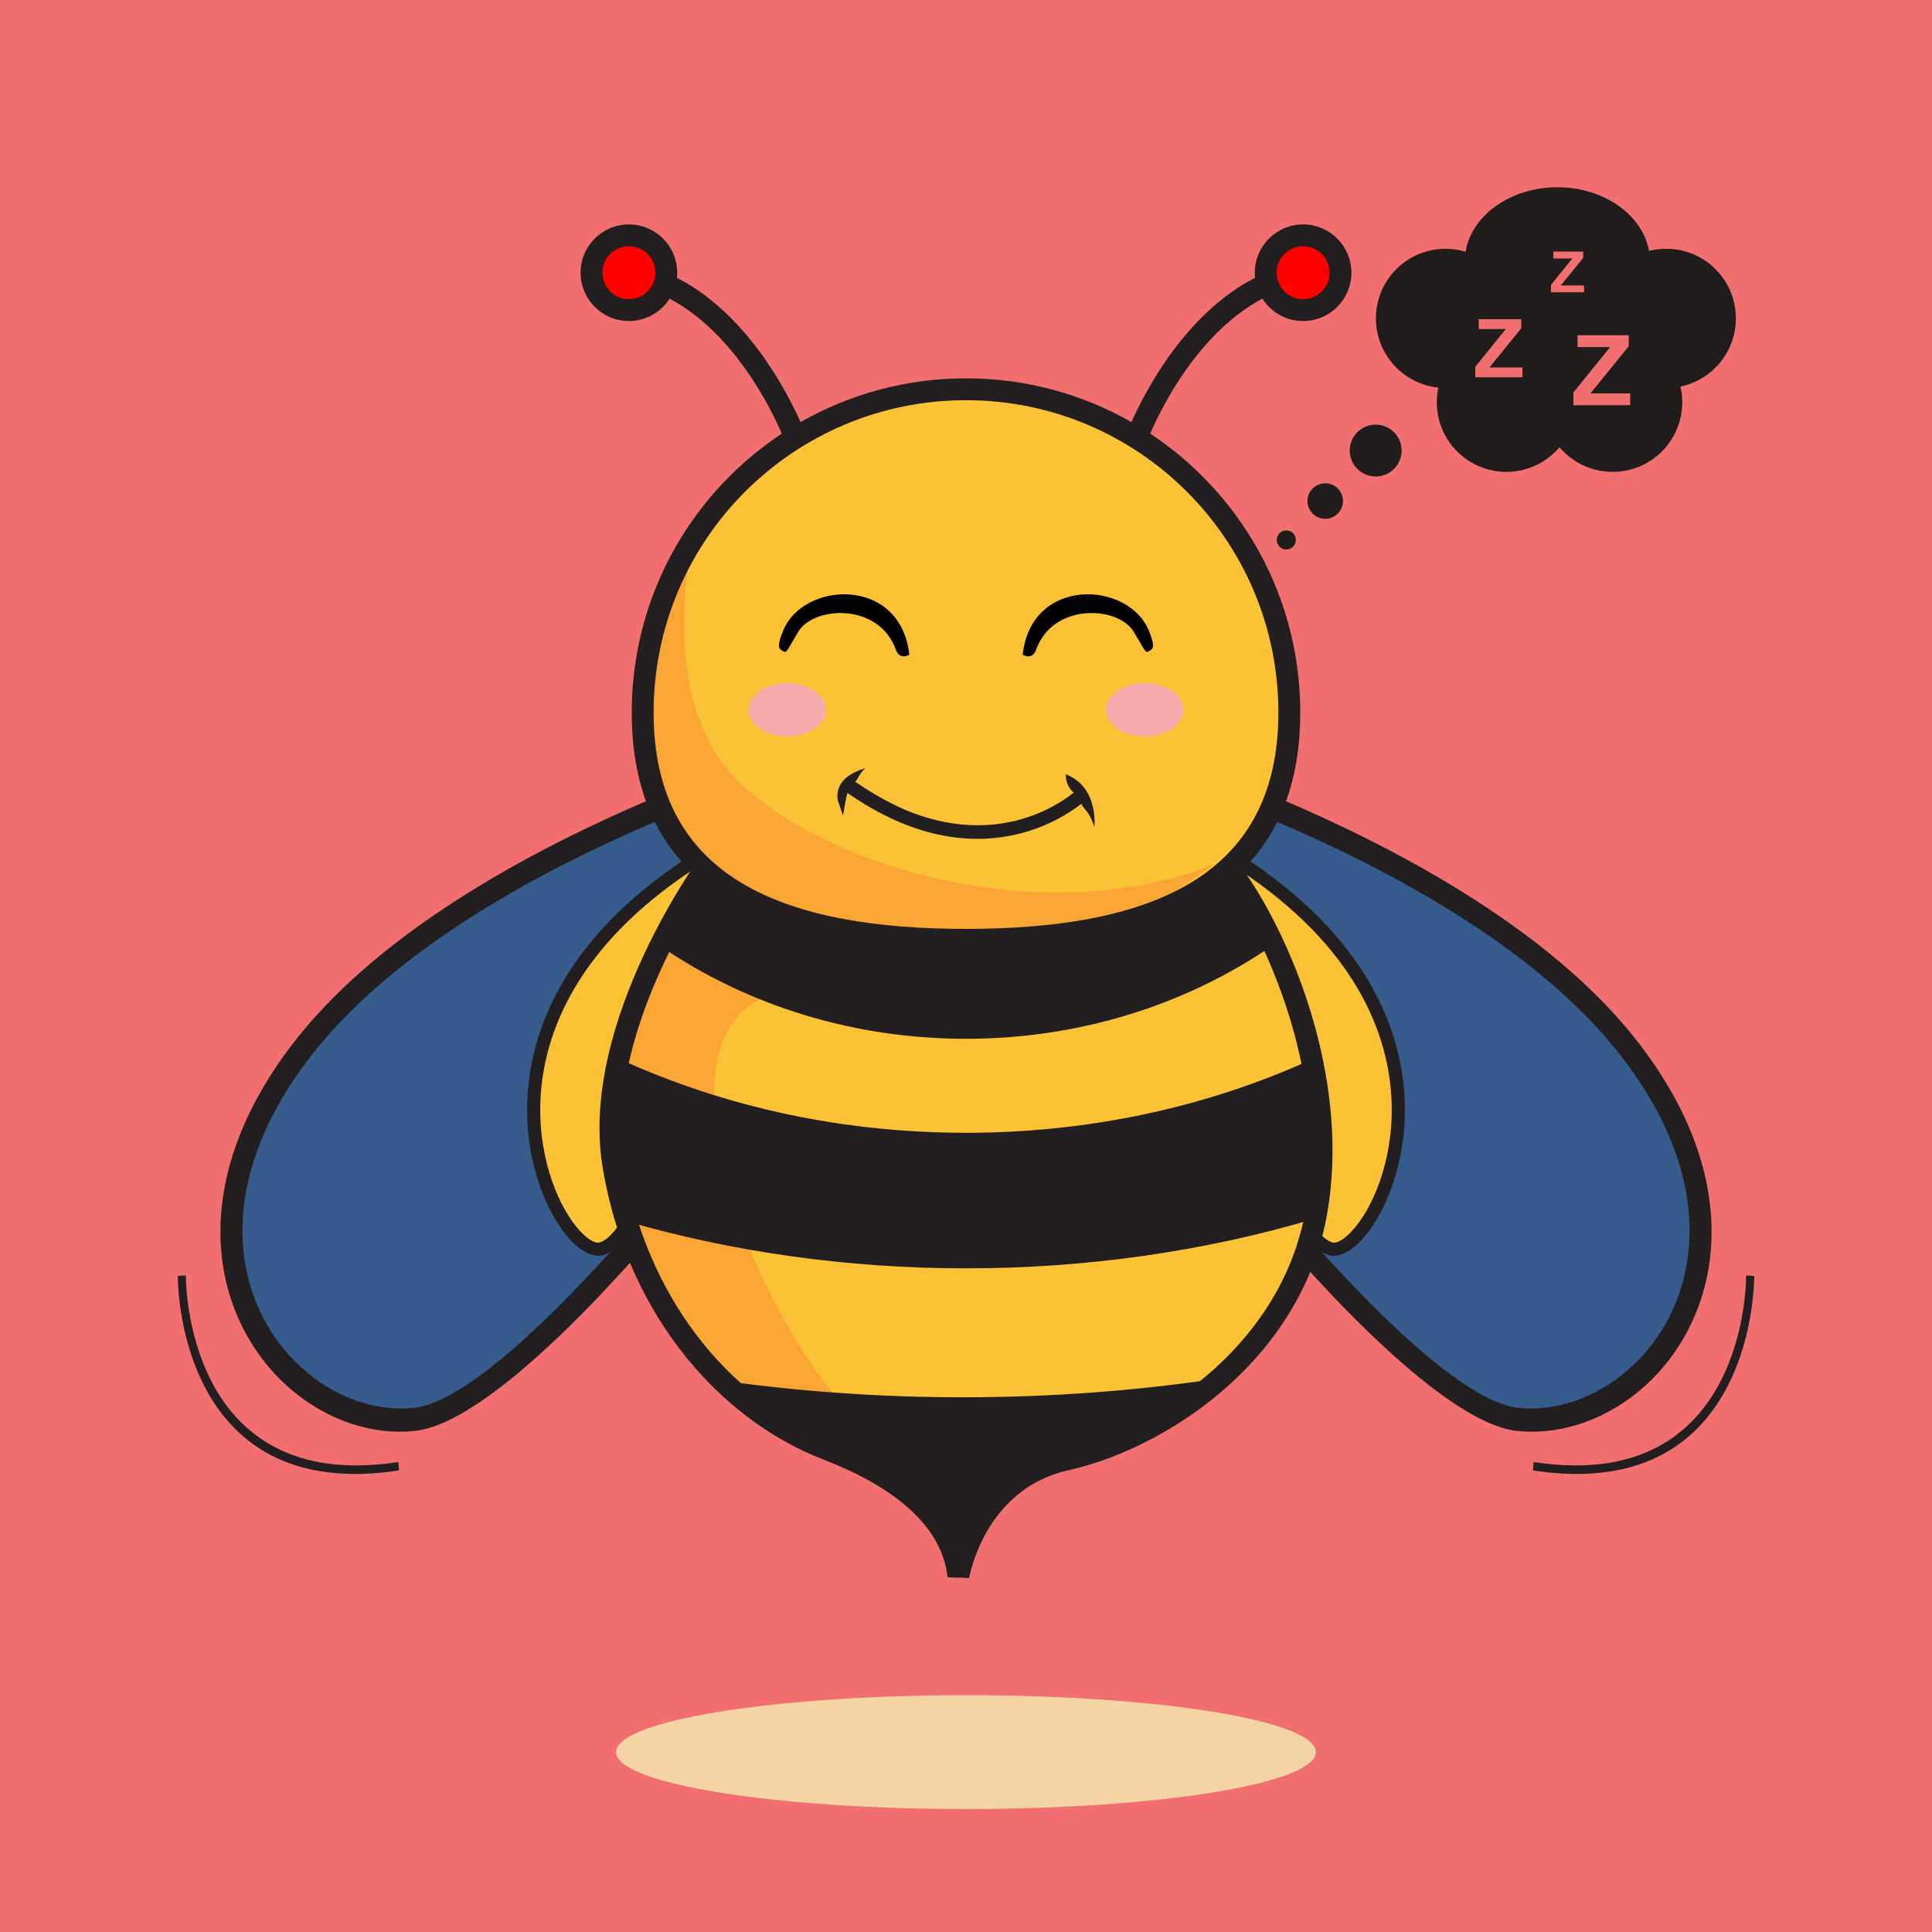
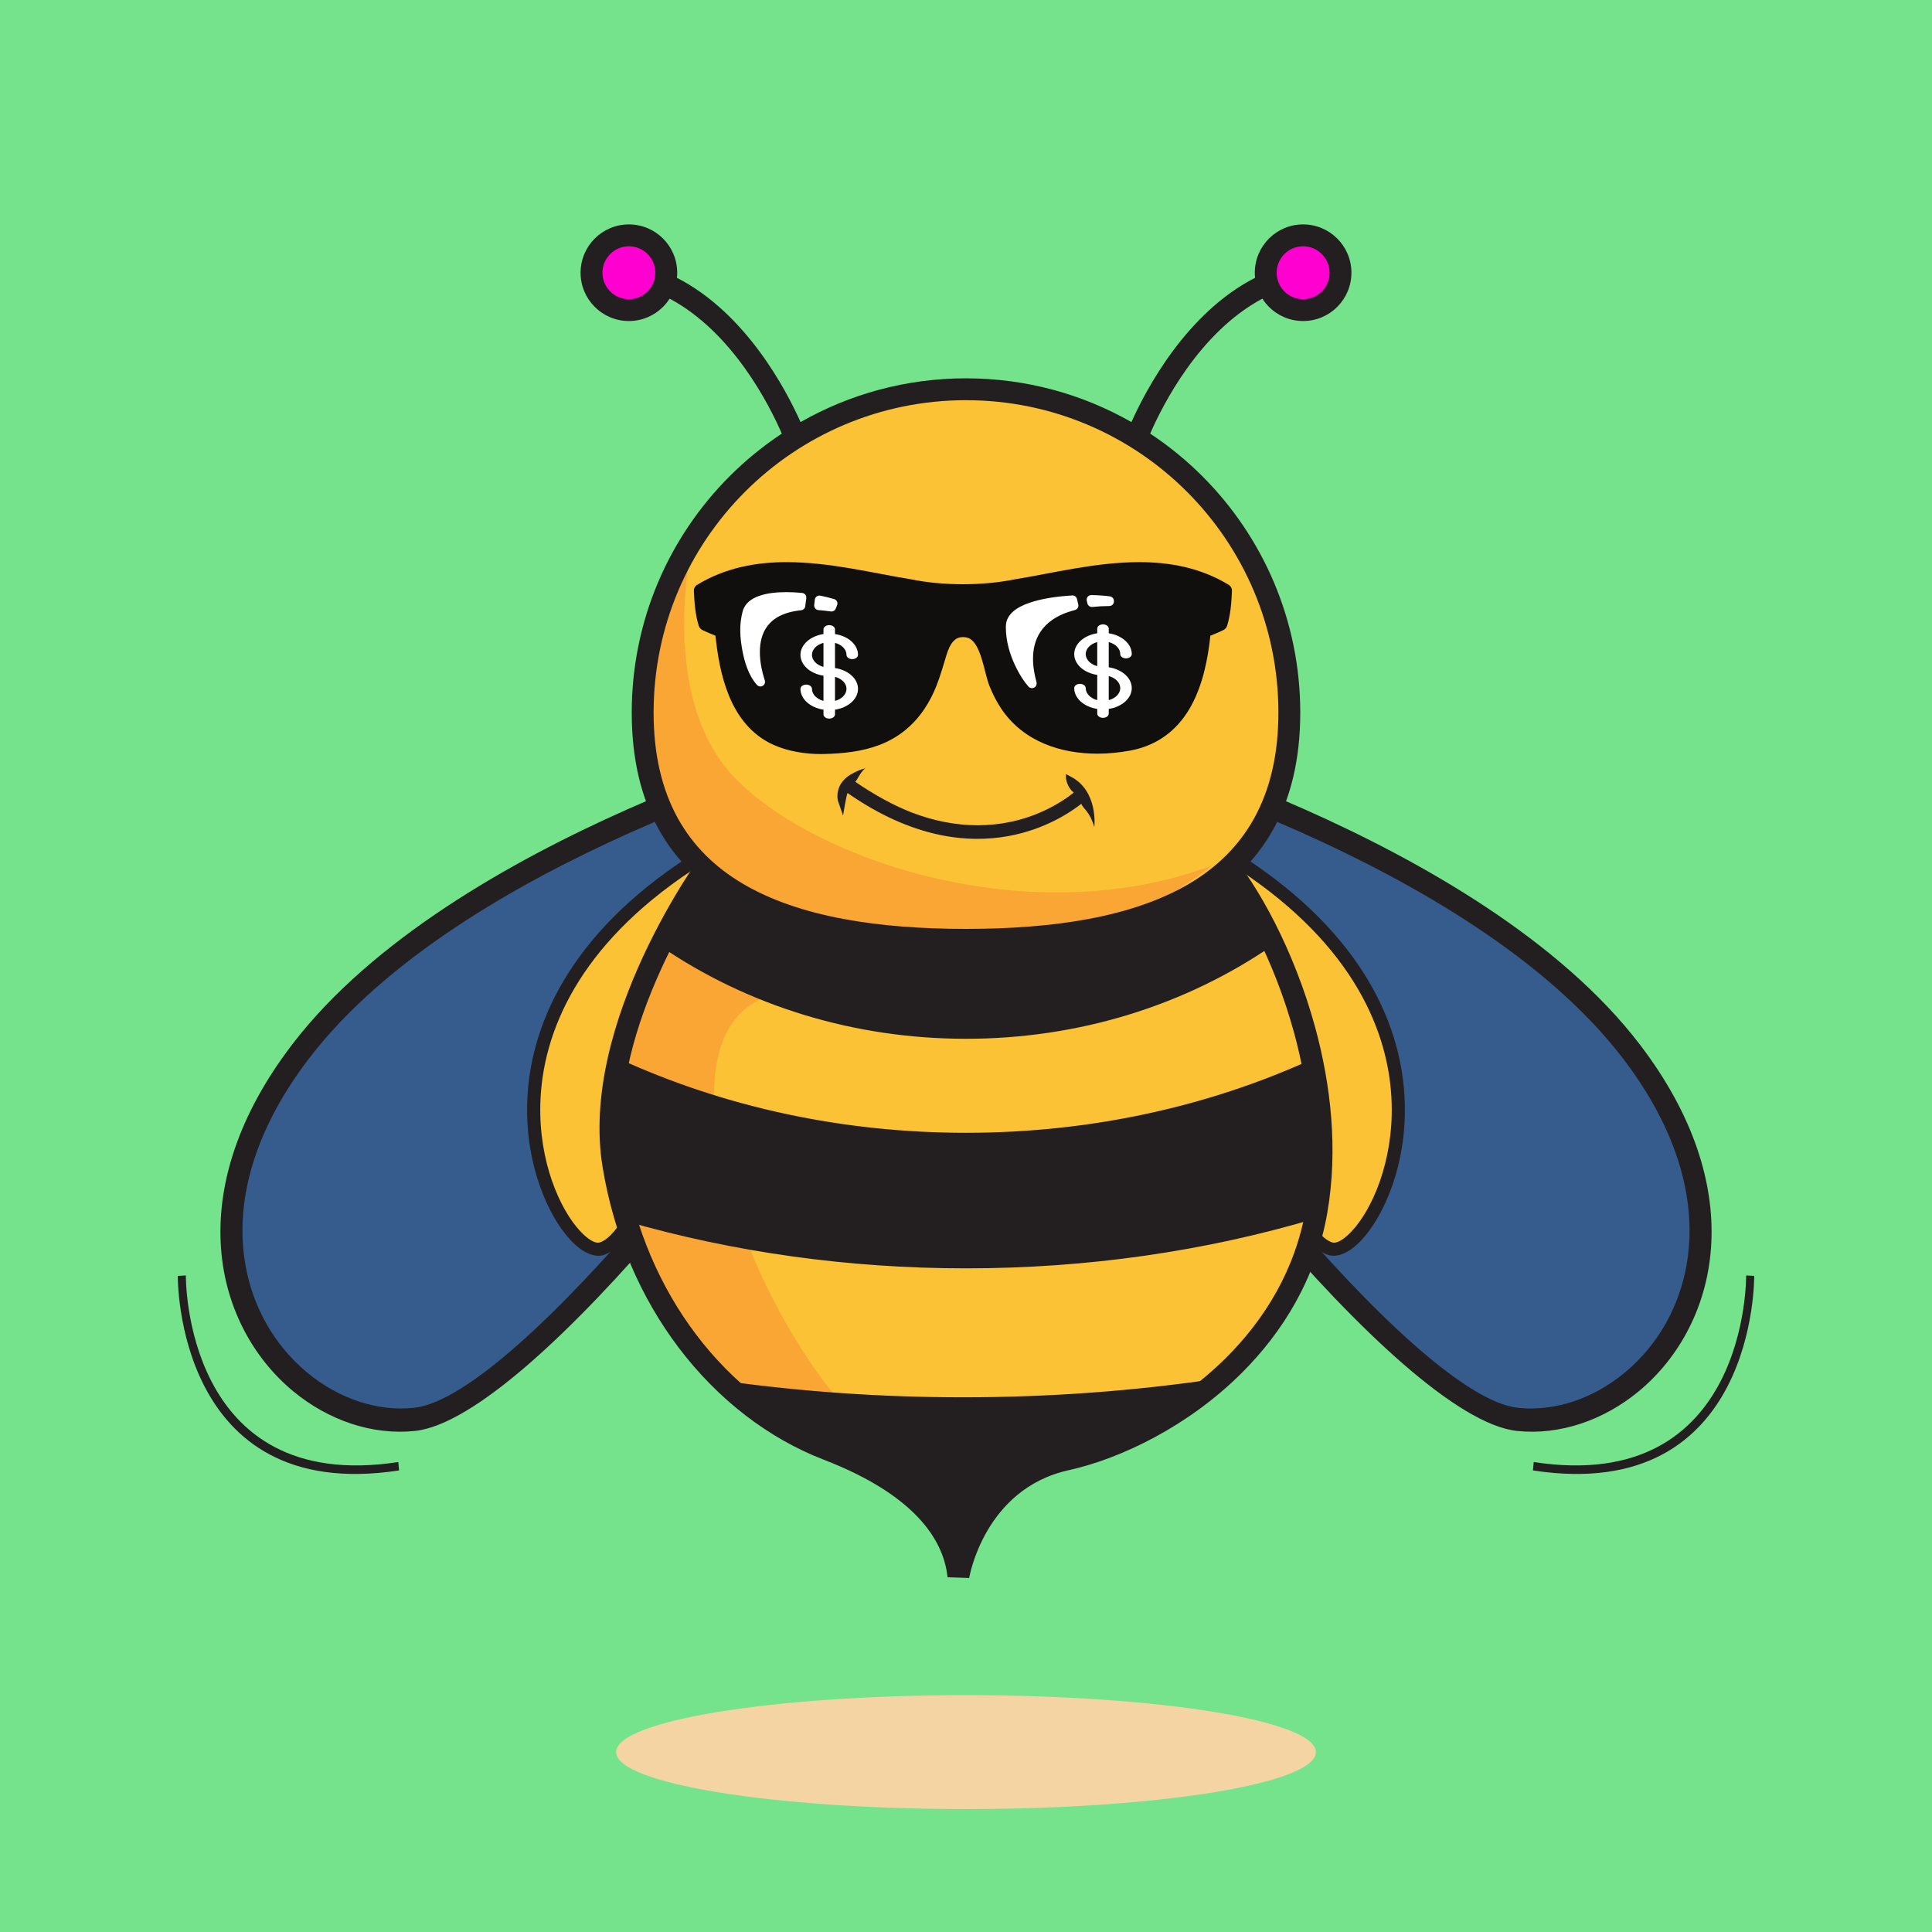
<svg xmlns="http://www.w3.org/2000/svg" version="1.1" id="svg2" xml:space="preserve" width="6400" height="6400" viewBox="0 0 6400 6400">
  <defs id="defs6" />
  <g id="g10" transform="matrix(1.333333,0,0,-1.333333,0,6400)">
    <g id="g12" transform="scale(0.1)">
-       <path d="M 0.004,48000 H 48000 V 0 H 0.004 v 48000 0" style="fill:#F16F6F;fill-opacity:1;fill-rule:evenodd;stroke:none" id="path14" />
+       <path d="M 0.004,48000 H 48000 V 0 H 0.004 v 48000 0" style="fill:#74E38C;fill-opacity:1;fill-rule:evenodd;stroke:none" id="path14" />
      <path d="m 43382.3,16311.9 c 0,-15.6 63,-5457.9 -5277.5,-4635.8 l -19.4,-208.4 c 5562.6,-856.3 5497.1,4816.6 5497.1,4832.7 l -200.2,11.5 v 0" style="fill:#231f20;fill-opacity:1;fill-rule:nonzero;stroke:none" id="path16" />
      <path d="m 26952.2,29578.4 c 0,0 9673.9,-2585.9 13583.8,-7707.7 3909.8,-5121.7 336.4,-9467.3 -2831.4,-9135 -3167.7,332.2 -11788.2,11960 -12335.3,14577.4 -547,2617.5 1582.9,2265.3 1582.9,2265.3 v 0" style="fill:#355C8C;fill-opacity:1;fill-rule:evenodd;stroke:none" id="path18" />
      <path d="m 27102.2,29536.7 c 1232.5,-349.6 9809.2,-2917.9 13433.8,-7666 3361.2,-4403.1 1191.8,-8232.6 -1495.9,-9009.4 516.6,1033.8 1618.8,4225.3 -2168.3,7651.6 -4613.7,4174.1 -6523.7,5325.4 -8440.2,6128.2 -989.7,414.6 -1331.9,1724.6 -1329.4,2895.6 v 0" style="fill:#355C8C;fill-opacity:1;fill-rule:evenodd;stroke:none" id="path20" />
      <path d="m 40745.5,22043.9 c -3971.9,5203 -13710.1,7805.8 -13738.2,7813.4 l -30.9,5.5 c -7.1,1.1 -2503.1,413.1 -1873.8,-2597.3 317,-1517.3 3221.4,-5918.8 6264.4,-9515 2377,-2809 4862.4,-5148.5 6324.9,-5301.9 1052.8,-110.4 2144,259.2 3021.4,984.4 501.6,414.6 934.8,947.3 1251.8,1574.4 317.6,628.2 518.1,1349.1 553.1,2137.9 64.5,1451.8 -426.8,3135.6 -1772.7,4898.6 z m -13838.8,7253 c 334,-90.3 9635.9,-2642.6 13419.7,-7599.3 1247.1,-1633.7 1703.2,-3176.1 1644.6,-4495 -31.3,-705.8 -209,-1347.6 -490.4,-1904.2 -282,-557.9 -669.3,-1033.4 -1118.8,-1404.9 -774,-639.8 -1729.4,-966.7 -2644.5,-870.8 -1301.8,136.6 -3657.7,2388.8 -5950.4,5098.1 -2988.8,3532.2 -5831.2,7806.8 -6130.7,9239.9 -435.4,2082.5 1072.2,1960.9 1270.5,1936.2 v 0" style="fill:#231f20;fill-opacity:1;fill-rule:nonzero;stroke:none" id="path22" />
      <path d="m 4617.65,16311.9 c 0.03,-15.6 -62.9,-5457.9 5277.59,-4635.8 l 19.32,-208.4 c -5562.61,-856.3 -5497.03,4816.6 -5497.08,4832.7 l 200.17,11.5 v 0" style="fill:#231f20;fill-opacity:1;fill-rule:nonzero;stroke:none" id="path24" />
      <path d="m 21047.8,29578.4 c 0,0 -9673.9,-2585.9 -13583.77,-7707.7 -3909.86,-5121.7 -336.39,-9467.3 2831.37,-9135 3167.7,332.2 11788.2,11960 12335.3,14577.4 547,2617.5 -1582.9,2265.3 -1582.9,2265.3 v 0" style="fill:#355C8C;fill-opacity:1;fill-rule:evenodd;stroke:none" id="path26" />
      <path d="m 20897.8,29536.7 c -1232.5,-349.6 -9809.2,-2917.9 -13433.77,-7666 -3361.26,-4403.1 -1191.83,-8232.6 1495.83,-9009.4 -516.52,1033.8 -1618.74,4225.3 2168.34,7651.6 4613.7,4174.1 6523.7,5325.4 8440.2,6128.2 989.7,414.6 1331.9,1724.6 1329.4,2895.6 v 0" style="fill:#355C8C;fill-opacity:1;fill-rule:evenodd;stroke:none" id="path28" />
      <path d="m 7254.46,22043.9 c 3971.94,5203 13710.14,7805.8 13738.24,7813.4 l 30.9,5.5 c 7.1,1.1 2503.1,413.1 1873.9,-2597.3 -317.1,-1517.3 -3221.5,-5918.8 -6264.5,-9515 -2377,-2809 -4862.4,-5148.5 -6324.9,-5301.9 -1052.77,-110.4 -2143.99,259.2 -3021.39,984.4 -501.63,414.6 -934.83,947.3 -1251.8,1574.4 -317.63,628.2 -518.1,1349.1 -553.08,2137.9 -64.48,1451.8 426.79,3135.6 1772.63,4898.6 z m 13838.84,7253 c -334,-90.3 -9635.9,-2642.6 -13419.7,-7599.3 -1247.07,-1633.7 -1703.21,-3176.1 -1644.65,-4495 31.31,-705.8 209.02,-1347.6 490.46,-1904.2 282.04,-557.9 669.3,-1033.4 1118.76,-1404.9 774.04,-639.8 1729.46,-966.7 2644.53,-870.8 1301.8,136.6 3657.7,2388.8 5950.4,5098.1 2988.8,3532.2 5831.2,7806.8 6130.7,9239.9 435.4,2082.5 -1072.2,1960.9 -1270.5,1936.2 v 0" style="fill:#231f20;fill-opacity:1;fill-rule:nonzero;stroke:none" id="path30" />
      <path d="m 17218.8,26589.7 c -6484.5,-4201.6 -3293.6,-9956.2 -2261.3,-9611.2 922.2,308.3 1725.7,3379.8 2793.9,4774.6 1782.5,2327.6 -532.6,4836.6 -532.6,4836.6 v 0" style="fill:#fbc235;fill-opacity:1;fill-rule:evenodd;stroke:none" id="path32" />
      <path d="m 13097.8,20587.9 c 51.7,1884.1 1011.7,4181.8 4032,6138.8 l 116.7,75.6 93.3,-102.5 c 6.8,-7.5 2407.7,-2609.2 541.6,-5046 -445.4,-581.5 -850,-1476.4 -1236.3,-2330.7 -536.9,-1187.6 -1040.1,-2300.5 -1635.8,-2499.5 -242.7,-81.1 -547.3,57.7 -838.5,371 -277.4,298.5 -557.9,766.2 -762.3,1351 -202.4,579 -331.6,1276.6 -310.7,2042.3 z m 4090.3,5786.2 c -2815.5,-1867.6 -3715.2,-4026.2 -3763.8,-5795.1 -19.8,-722.5 102.1,-1380.1 292.8,-1925.8 188.6,-539.8 443.4,-967 693.2,-1235.7 200.9,-216.3 381.6,-322 495.4,-284 459.7,153.6 934.4,1203.5 1441,2324 393.8,871 806.3,1783.2 1274.7,2394.8 1491.1,1947.1 -33.8,4035.5 -433.3,4521.8 v 0" style="fill:#231f20;fill-opacity:1;fill-rule:nonzero;stroke:none" id="path34" />
      <path d="m 30781.1,26589.7 c 6484.5,-4201.6 3293.6,-9956.2 2261.3,-9611.2 -922.2,308.3 -1725.7,3379.8 -2793.9,4774.6 -1782.5,2327.6 532.6,4836.6 532.6,4836.6 v 0" style="fill:#fbc235;fill-opacity:1;fill-rule:evenodd;stroke:none" id="path36" />
      <path d="m 34575.6,20579 c -48.6,1769 -948.3,3927.5 -3763.8,5795.1 -399.4,-486.3 -1924.4,-2574.7 -433.3,-4521.8 468.4,-611.7 880.9,-1523.9 1274.7,-2394.9 506.6,-1120.4 981.4,-2170.3 1441,-2323.9 113.8,-38 294.5,67.7 495.4,284 249.9,268.8 504.6,695.9 693.3,1235.7 190.7,545.7 312.5,1203.4 292.7,1925.8 z m -3705.4,6147.7 c 3020.3,-1957 3980.2,-4254.7 4031.9,-6138.8 21,-765.6 -108.3,-1463.2 -310.6,-2042.3 -204.4,-584.8 -485,-1052.4 -762.4,-1351 -291.1,-313.2 -595.8,-452.1 -838.6,-371 -595.6,199 -1098.7,1311.8 -1635.7,2499.4 -386.2,854.4 -790.8,1749.2 -1236.3,2330.8 -1866.1,2436.8 534.8,5038.5 541.6,5046 l 93.4,102.5 116.7,-75.6 v 0" style="fill:#231f20;fill-opacity:1;fill-rule:nonzero;stroke:none" id="path38" />
      <path d="m 17508.5,26400.5 c -606.3,-892.2 -2768.1,-4332.9 -2269.2,-7357.2 578.8,-3508.7 2785.4,-6076.8 5317.4,-7053.6 2532.1,-976.6 3157,-2242.6 3255.4,-3146.9 0,0 398,2387.4 2676.9,2893.8 2278.7,506.3 5606.7,2604.4 6221.6,6185.5 581.4,3385.8 -1003.7,6965.2 -2187.1,8507.2 C 29065.2,25093.9 26686.8,24650 24000,24650 c -2667.3,0 -5030.6,437.7 -6491.5,1750.5 v 0" style="fill:#fbc235;fill-opacity:1;fill-rule:evenodd;stroke:none" id="path40" />
      <path d="m 17508.5,26400.5 c -606.3,-892.2 -2768.1,-4332.9 -2269.2,-7357.2 578.8,-3508.7 2785.4,-6076.8 5317.4,-7053.6 250.4,-96.6 481.9,-196 696.3,-297.6 118,478.1 -23.8,1031.8 -535.5,1667.4 -2875.5,3571.7 -4805.4,10613.5 -283.2,9962.2 2516.8,-362.6 5158.4,666.9 7006.8,1651.3 -1043,-229.6 -2209.6,-323 -3441.1,-323 -2667.3,0 -5030.6,437.7 -6491.5,1750.5 v 0" style="fill:#faa635;fill-opacity:1;fill-rule:evenodd;stroke:none" id="path42" />
      <path d="m 14971.9,18999.8 c -597.3,3621.2 2463.6,7769.8 2472.4,7781.7 l 70.6,96.4 6660.7,717.7 c 104.7,15.2 5071.8,732 6352.5,-742.8 706.3,-813.3 1620.1,-2445 2147,-4376.8 390.7,-1432.9 571.5,-3035.2 302.9,-4599.6 -280.3,-1633 -1102.1,-2967.8 -2135.6,-3995.2 -1313.2,-1305.5 -2974.1,-2115.4 -4295.1,-2408.9 -2100.2,-466.7 -2467.8,-2671 -2468.8,-2677.3 l -535.9,19.1 c -44,405.3 -208.1,893.9 -649.3,1395.7 -459.7,522.9 -1214.9,1057.1 -2434.3,1527.3 -1356.6,523.4 -2621.6,1485.8 -3607.5,2793.6 -916,1215.1 -1592.8,2730.1 -1879.6,4469.1 z m 2840.9,7365.1 c -438,-624.4 -2815.8,-4187.5 -2306.1,-7278.1 271.7,-1647 911.7,-3080.6 1777.7,-4229.3 925,-1227 2106.4,-2127.8 3369.9,-2615.2 1312.7,-506.2 2136.2,-1093.5 2646.5,-1673.8 236.4,-268.9 406.5,-536.8 527.4,-795.5 348.5,796.1 1091.3,1892.1 2602.4,2227.9 1236.2,274.6 2793.7,1035.6 4029.7,2264.4 960.4,954.7 1723.6,2192.3 1982.9,3702.4 254.2,1480.8 81.6,3002.7 -290.2,4366.1 -503.9,1847.9 -1368.7,3397.9 -2034.5,4164.6 -1094.8,1260.7 -5857.6,561.7 -5871.3,559.8 l -6434.4,-693.3 v 0" style="fill:#231f20;fill-opacity:1;fill-rule:nonzero;stroke:none" id="path44" />
      <path d="m 17991.9,13650.1 c 770.7,-742.2 1646.2,-1306 2564.8,-1660.4 2532.1,-976.6 3157,-2242.6 3255.4,-3146.9 0,0 398,2387.4 2676.9,2893.8 1150.5,255.6 2568.4,917.3 3769.5,1970.4 -2041.9,-302.7 -4159.3,-463.3 -6330.9,-463.3 -2031.7,0 -4016.2,140.4 -5935.7,406.4 z m -2629.1,8007.4 c -191.6,-859.5 -265.3,-1753.7 -123.5,-2614.2 76.6,-464.1 181.9,-911.6 312.4,-1341.1 2623.9,-757 5471.5,-1172.9 8448.3,-1172.9 3065.4,0 5994.4,439.7 8682.4,1240.2 9.9,50.5 19.4,101.4 28.2,152.6 214.6,1250.2 133.7,2526.6 -113.1,3717.3 -2546.6,-1161.9 -5477.7,-1824.5 -8597.5,-1824.5 -3136,0 -6081.2,669.5 -8637.2,1842.6 z m 2145.6,4743 c -222.6,-327.5 -654.5,-998.1 -1087.6,-1865.5 2104.5,-1444.5 4730.6,-2302.5 7579.2,-2302.5 2868,0 5510.1,869.7 7621.6,2332 -356.3,763.3 -745,1404.9 -1097.9,1864.9 C 29065.3,25094 26686.9,24650 24000,24650 c -2667.4,0 -5030.7,437.7 -6491.6,1750.5 v 0" style="fill:#231f20;fill-opacity:1;fill-rule:evenodd;stroke:none" id="path46" />
      <path d="m 19192.5,12642.8 c -430.7,279 -843.1,606.2 -1229,977.9 l 34,70 c 966.5,-134 1949.9,-236.2 2947.6,-304.4 980.7,-67.2 1975.6,-101.7 2982.6,-101.7 1075.2,0 2137.1,39.4 3182.5,116 1064.8,77.9 2113.2,194.4 3142.4,347 l 32.8,-71.3 c -572.2,-501.8 -1193.6,-915.2 -1812,-1238.4 -685.4,-358.2 -1367.6,-606.1 -1975.6,-741.2 -2251.9,-500.3 -2644.2,-2854.3 -2645.3,-2861 l -81,2.8 c -48.5,445 -226.8,979.5 -705.2,1523.6 -481.2,547.2 -1265.4,1103.9 -2524.3,1589.5 -463.3,178.7 -915.8,410.5 -1349.5,691.2 z m -1080.3,949.6 c 355.6,-332.4 732.5,-627.1 1124.8,-881.1 428.9,-277.5 876.3,-506.8 1334.4,-683.5 1273,-491 2067.6,-1055.7 2556.4,-1611.6 417.1,-474.3 612.3,-942.7 692.4,-1354.2 159,600 769,2294.3 2660,2714.5 601.3,133.5 1276.4,378.9 1955.3,733.8 574.8,300.5 1152.3,679.5 1689.9,1135.8 -986.4,-142.8 -1990.4,-252.6 -3009.4,-327.2 -1048,-76.7 -2111.7,-116.2 -3188.3,-116.2 -1007.9,0 -2004.7,34.6 -2988.1,101.9 -955.9,65.4 -1899.1,162 -2827.4,287.8 z m -2977,6760.6 c 24.8,440.6 91.5,881.3 187.8,1313.3 l 11,49.3 45.8,-21 c 1295.3,-594.5 2691.3,-1059.5 4161.6,-1373.1 1424.1,-303.8 2918.2,-465.6 4458.6,-465.6 1532.6,0 3019.4,160.2 4436.8,460.9 1463.4,310.6 2853.3,771 4143.8,1359.8 l 46.6,21.2 10.4,-50.2 c 129.3,-624.4 213.4,-1272.5 233.3,-1928 18.2,-599.3 -17.1,-1204.9 -120,-1804.4 l -33,-177.9 -23.8,-7 c -1362.7,-405.8 -2787.3,-719 -4260,-929.4 -1436.6,-205.2 -2918.9,-312.6 -4434.1,-312.6 -1471,0 -2910.9,101.5 -4308.2,295.5 -1432.5,198.9 -2820.4,495.2 -4151.3,879.2 l -21.4,6.1 -6.5,21.2 c -66.3,218.3 -126,440.4 -178.5,665.7 -51.6,221.9 -96.8,448.9 -135.1,680.7 -71.4,433.4 -88.6,875.1 -63.8,1316.3 z m 256.7,1246.4 c -89.4,-411.6 -151.4,-831.2 -175,-1250.9 -24.5,-435.8 -7.6,-871.6 62.8,-1298.7 37.6,-228.3 82.6,-453.6 134.2,-675.2 50.8,-218.2 107.8,-431.4 170.4,-639.4 1319.8,-379.7 2696.8,-673 4118.8,-870.4 1392.8,-193.3 2829,-294.5 4296.9,-294.5 1511.8,0 2990.3,107 4422.5,311.6 1460.2,208.6 2872.8,518.6 4224.5,919.8 l 23.3,127.2 c 102,594.3 137,1194.6 118.9,1788.5 -19.2,633 -98.7,1259.2 -221.4,1863.7 -1283.1,-581.3 -2662.8,-1036.3 -4113.9,-1344.3 -1423.5,-302 -2916,-462.8 -4453.9,-462.8 -1545.7,0 -3045.5,162.4 -4475.6,467.5 -1458.5,311.1 -2844.5,770.8 -4132.5,1357.9 z m 1616.6,4091.7 c 190,317.3 354.3,567.8 466.1,732.3 l 26.4,38.8 34.7,-31.2 c 725.2,-651.7 1675.4,-1086.4 2775.8,-1358.4 1103.1,-272.5 2357.6,-381.6 3688.5,-381.6 1340.5,0 2603.6,110.7 3712.6,387.6 1106.5,276.4 2059.8,718.2 2783.5,1380.9 l 32.9,30.1 27.1,-35.4 c 182.8,-238.2 375.3,-525.1 567.9,-852.3 180.7,-306.9 361.5,-649.3 534.5,-1020.2 l 14.7,-31.3 -28.4,-19.6 c -1078,-746.6 -2294.3,-1339.3 -3608.2,-1741.3 -1267,-387.7 -2624.8,-598 -4036.6,-598 -1402.3,0 -2751.4,207.5 -4011.3,590.3 -1306.3,396.8 -2516.5,982 -3590.9,1719.4 l -29.5,20.2 15.9,31.8 c 216.6,434 433.5,819.7 624.3,1137.9 z m 507.5,647.9 c -109.5,-162.5 -262,-397.1 -437.4,-689.8 -184.5,-307.8 -394.2,-680.3 -605.2,-1100.6 1060.6,-723.5 2253,-1298 3539,-1688.7 1251.7,-380.3 2592.8,-586.5 3987.6,-586.5 1404.2,0 2753.9,209 4013,594.3 1293.8,395.8 2492.5,978 3556.9,1710.8 -167.5,356.6 -342.1,686.1 -516.3,982.1 -181.2,307.7 -362.4,579.8 -535.5,808.7 -730.3,-656 -1683.4,-1094.8 -2785.6,-1370 -1116.5,-278.8 -2386.1,-390.2 -3732.5,-390.2 -1336.5,0 -2597.4,109.8 -3708,384.2 -1095.6,270.7 -2044.9,701.8 -2776,1345.7 v 0" style="fill:#231f20;fill-opacity:1;fill-rule:nonzero;stroke:none" id="path48" />
      <path d="m 24000,38328.9 c 4436.5,0 8032.9,-3596.5 8032.9,-8032.9 0,-4436.5 -3596.4,-5646 -8032.9,-5646 -4436.5,0 -8032.9,1209.5 -8032.9,5646 0,4436.4 3596.4,8032.9 8032.9,8032.9 v 0" style="fill:#fbc235;fill-opacity:1;fill-rule:evenodd;stroke:none" id="path50" />
      <path d="m 27921.6,25091.1 c -1160,-316 -2497.3,-441.1 -3921.6,-441.1 -4436.5,0 -8032.9,1209.5 -8032.9,5646 0,1584.5 459,3061.7 1250.9,4306.3 -10,-41.8 -923,-3894.6 1040.4,-5930.2 1974,-2046.6 7353.8,-3872 11860.1,-2173.7 0,0 -862.7,-672.6 -2196.9,-1407.3 v 0" style="fill:#faa635;fill-opacity:1;fill-rule:evenodd;stroke:none" id="path52" />
-       <path d="m 15624.6,42152.9 c 512.9,0 928.6,-415.7 928.6,-928.6 0,-512.8 -415.7,-928.5 -928.6,-928.5 -512.8,0 -928.5,415.7 -928.5,928.5 0,512.9 415.7,928.6 928.5,928.6 v 0" style="fill:#FF0000;fill-opacity:1;fill-rule:evenodd;stroke:none" id="path54" />
-       <path d="m 32375.4,42152.9 c 512.8,0 928.5,-415.7 928.5,-928.6 0,-512.8 -415.7,-928.5 -928.5,-928.5 -512.9,0 -928.6,415.7 -928.6,928.5 0,512.9 415.7,928.6 928.6,928.6 v 0" style="fill:#FF0000;fill-opacity:1;fill-rule:evenodd;stroke:none" id="path56" />
+       <path d="m 15624.6,42152.9 c 512.9,0 928.6,-415.7 928.6,-928.6 0,-512.8 -415.7,-928.5 -928.6,-928.5 -512.8,0 -928.5,415.7 -928.5,928.5 0,512.9 415.7,928.6 928.5,928.6 v 0" style="fill:#FF00D1;fill-opacity:1;fill-rule:evenodd;stroke:none" id="path54" />
+       <path d="m 32375.4,42152.9 c 512.8,0 928.5,-415.7 928.5,-928.6 0,-512.8 -415.7,-928.5 -928.5,-928.5 -512.9,0 -928.6,415.7 -928.6,928.5 0,512.9 415.7,928.6 928.6,928.6 v 0" style="fill:#FF00D1;fill-opacity:1;fill-rule:evenodd;stroke:none" id="path56" />
      <path d="m 29488.1,35784.1 c -1404.4,1404.4 -3344.9,2273.1 -5488.1,2273.1 -2143.2,0 -4083.7,-868.7 -5488.1,-2273.1 -1404.4,-1404.4 -2273.2,-3344.9 -2273.2,-5488.1 0,-2107.5 848.1,-3445 2219.1,-4253.2 1405.7,-828.7 3367.8,-1121.1 5542.2,-1121.1 2174.5,0 4136.6,292.5 5542.1,1121.1 1371.1,808.2 2219.2,2145.7 2219.2,4253.2 0,2143.2 -868.8,4083.7 -2273.2,5488.1 z m 3351.8,5904.8 c -118.7,118.8 -283.1,192.3 -464.5,192.3 -181.4,0 -345.8,-73.6 -464.6,-192.3 -118.7,-118.8 -192.3,-283.1 -192.3,-464.5 0,-181.9 73.3,-346.3 191.9,-465.1 119.2,-118.2 283.6,-191.9 465,-191.9 181.4,0 345.8,73.7 464.5,192.4 118.7,118.7 192.4,283.1 192.4,464.6 0,181.4 -73.7,345.8 -192.4,464.5 z m -16750.7,0 c -118.8,118.7 -283.2,192.3 -464.6,192.3 -181.5,0 -345.9,-73.5 -464.6,-192.3 -118.7,-118.7 -192.3,-283.1 -192.3,-464.5 0,-181.5 73.7,-345.9 192.4,-464.6 118.7,-118.7 283,-192.4 464.5,-192.4 181.8,0 346.2,73.4 465,191.9 118.6,118.8 191.9,283.2 191.9,465.1 0,181.4 -73.6,345.7 -192.3,464.5 z M 24000,38600.5 c 1495.2,0 2898.2,-395.3 4110.1,-1087 362.9,810.9 1360.6,2708.2 3071.8,3584.3 -4.4,41.6 -6.7,83.9 -6.7,126.6 0,331.3 134.4,631.4 351.5,848.6 217.2,217.1 517.3,351.5 848.7,351.5 331.3,0 631.4,-134.3 848.6,-351.5 217.1,-217.1 351.6,-517.3 351.6,-848.6 0,-331.4 -134.5,-631.5 -351.6,-848.7 -217.2,-217.1 -517.3,-351.6 -848.6,-351.6 -331.4,0 -631.5,134.5 -848.7,351.6 v 1 c -61.6,61.7 -116.6,130 -163.7,203.7 -1574.3,-841.2 -2484.2,-2656.5 -2786.9,-3353.5 467.2,-309.1 901.4,-664.1 1296.1,-1058.7 1502.8,-1502.9 2432.4,-3579.1 2432.4,-5872.2 0,-2328.9 -950.3,-3814.5 -2486.5,-4720.1 -1501.4,-885.2 -3556.1,-1197.6 -5818.1,-1197.6 -2261.9,0 -4316.7,312.4 -5818.2,1197.6 -1536.1,905.6 -2486.4,2391.3 -2486.4,4720.1 0,2293.1 929.6,4369.3 2432.4,5872.2 394.6,394.5 828.8,749.6 1296.1,1058.7 -302.7,696.9 -1212.7,2512.2 -2786.9,3353.5 -47.2,-73.7 -102.1,-142 -163.7,-203.7 l -1,-1 c -217.3,-217.1 -517.1,-351.6 -847.7,-351.6 -331.4,0 -631.4,134.5 -848.6,351.6 -217.1,217.2 -351.6,517.3 -351.6,848.7 0,331.3 134.4,631.5 351.5,848.6 217.2,217.2 517.3,351.5 848.7,351.5 331.4,0 631.5,-134.4 848.7,-351.5 217.1,-217.2 351.5,-517.3 351.5,-848.6 0,-42.7 -2.3,-85 -6.7,-126.7 1711.2,-876.1 2708.8,-2773.4 3071.7,-3584.3 1212,691.7 2615,1087.1 4110.2,1087.1 v 0" style="fill:#231f20;fill-opacity:1;fill-rule:nonzero;stroke:none" id="path58" />
      <path d="m 25931.4,27854 c 358.2,164.9 611.7,346.7 746.3,454.9 -127.3,92.7 -214.9,301.1 -193.7,458.2 l 122.2,-63.6 c 678,-352.9 586.4,-1232.3 581.5,-1249.3 -127.3,411.7 -266.4,432.5 -322.8,575.8 -272.5,-214 -903.1,-636.3 -1809.9,-801.8 -1020.4,-186.3 -2391.8,-49.9 -3997.3,1069.5 l -9,-20.7 c -18.2,-44.4 -96.5,-476.2 -103.7,-538.5 l -126.6,364.4 c -0.7,2.4 -123.2,450.3 402.8,701.8 l 124,59.3 154.5,50.8 c -138.9,-114.6 -204.2,-302.5 -251.1,-337.6 478,-328.3 980.7,-601.7 1408.6,-765.5 1069.5,-409.3 2214.4,-445.4 3274.2,42.3 v 0" style="fill:#231f20;fill-opacity:1;fill-rule:evenodd;stroke:none" id="path60" />
      <path d="m 19448.6,32310.9 c 489.1,1258.4 2930.1,1382 3142.6,-575.7 0,0 -233.8,-154.1 -335,126.9 -421.3,1169.2 -2032.8,1081.5 -2418.7,448.5 -331,-543.6 -279.3,-569.3 -449.2,-442.4 -92.8,69.3 26.9,356.7 60.3,442.7 v 0" style="fill:#000000;fill-opacity:1;fill-rule:evenodd;stroke:none" id="path62" />
      <path d="m 28551.3,32310.8 c -489.1,1258.4 -2930.1,1382 -3142.5,-575.7 0,0 233.7,-154.1 334.9,126.9 421.3,1169.2 2032.8,1081.6 2418.8,448.5 330.9,-543.6 279.3,-569.3 449.1,-442.4 92.8,69.3 -26.9,356.7 -60.3,442.7 v 0" style="fill:#000000;fill-opacity:1;fill-rule:evenodd;stroke:none" id="path64" />
      <path d="m 19559.4,31026.7 c 530.9,0 961.2,-296.3 961.2,-661.9 0,-365.5 -430.3,-661.8 -961.2,-661.8 -530.8,0 -961.1,296.3 -961.1,661.8 0,365.6 430.3,661.9 961.1,661.9 v 0" style="fill:#f8abad;fill-opacity:1;fill-rule:evenodd;stroke:none" id="path66" />
      <path d="m 28440.5,31026.7 c 530.9,0 961.2,-296.3 961.2,-661.9 0,-365.5 -430.3,-661.8 -961.2,-661.8 -530.8,0 -961.1,296.3 -961.1,661.8 0,365.6 430.3,661.9 961.1,661.9 v 0" style="fill:#f8abad;fill-opacity:1;fill-rule:evenodd;stroke:none" id="path68" />
      <path d="m 24000,5883.7 c 4800.8,0 8692.6,-633.3 8692.6,-1414.6 0,-781.3 -3891.8,-1414.6 -8692.6,-1414.6 -4800.8,0 -8692.6,633.3 -8692.6,1414.6 0,781.3 3891.8,1414.6 8692.6,1414.6 v 0" style="fill:#f5d4a4;fill-opacity:1;fill-rule:evenodd;stroke:none" id="path70" />
    </g>
-     <g style="display:SLEEP" transform="translate(2742.372,2884.747)" id="g10-3">
+     <g style="display:none" transform="translate(2742.372,2884.747)" id="g10-3">
      <g transform="scale(0.1)" id="g12-6">
        <g transform="scale(1.22699)" id="g14" />
        <path id="path18-7" style="fill:#211d1d;fill-opacity:1;fill-rule:nonzero;stroke:none" d="m 6299.08,8414.2 c -251.69,-251.7 -251.69,-659.8 0,-911.4 251.69,-251.7 659.75,-251.7 911.44,0 251.69,251.6 251.69,659.7 0,911.4 -251.69,251.7 -659.75,251.7 -911.44,0" />
        <path id="path20-5" style="fill:#211d1d;fill-opacity:1;fill-rule:nonzero;stroke:none" d="m 5188.56,7015.8 c -172.2,-172.2 -172.2,-451.4 0,-623.6 172.21,-172.2 451.42,-172.2 623.62,0 172.21,172.2 172.21,451.4 0,623.6 -172.2,172.3 -451.41,172.3 -623.62,0" />
        <path id="path22-3" style="fill:#211d1d;fill-opacity:1;fill-rule:nonzero;stroke:none" d="m 4365.87,5905.3 c -92.73,-92.7 -92.73,-243 0,-335.8 92.73,-92.7 243.07,-92.7 335.8,0 92.72,92.8 92.72,243.1 0,335.8 -92.73,92.8 -243.07,92.8 -335.8,0" />
        <path id="path24-5" style="fill:#211d1d;fill-opacity:1;fill-rule:nonzero;stroke:none" d="m 13078.6,9085.7 h -1411.5 v 316.4 l 912.5,1127.1 h -809.4 v 293.9 h 1271.6 v -272.6 l -951.6,-1172.1 h 988.4 z M 11110,11891.3 v 184.1 l 530.9,655.8 h -471 v 171.1 h 740 v -158.7 l -553.8,-682 h 575.2 v -170.3 z M 10401.9,9779 H 9229.68 v 262.8 l 757.88,936 h -672.25 v 244.1 h 1056.09 v -226.4 l -790.34,-973.4 h 820.84 z m 5301.8,1463.5 c 0,954.9 -774.1,1728.9 -1728.9,1728.9 -147.9,0 -291.4,-18.6 -428.3,-53.5 -160.3,894.6 -1118.8,1582.1 -2277.4,1582.1 -1167.1,0 -2131.1,-697.6 -2280.78,-1601.7 -157.86,47.5 -325.18,73.1 -498.51,73.1 -954.82,0 -1728.87,-774 -1728.87,-1728.9 0,-894.7 679.69,-1630.7 1550.91,-1719.8 -25.24,-117.6 -38.66,-239.5 -38.66,-364.6 0,-954.9 774.05,-1728.9 1728.91,-1728.9 529.3,0 1003,238 1320.1,612.7 317.2,-374.7 790.8,-612.7 1320.2,-612.7 954.8,0 1728.9,774 1728.9,1728.9 0,134.6 -15.5,265.6 -44.6,391.4 786.1,162.6 1377,858.8 1377,1693" />
      </g>
    </g>
    <g transform="matrix(4.17797,0,0,4.17797,1723.871,2926.607)" id="g10-2">
-       <g style="display:none" transform="scale(0.1)" id="g12-8">
+       <g style="display:DOLLAR" transform="scale(0.1)" id="g12-8">
        <path id="path14-9" style="fill:#100f0d;fill-opacity:1;fill-rule:nonzero;stroke:none" d="m 3180.25,1006.49 c -167.36,101.7 -350.45,134.83 -531.93,134.76 -260.06,-0.15 -519.51,-66.91 -738.69,-102.1 l -1.6,-0.31 c -90.61,-18.35 -195.76,-29.04 -308.01,-29.04 -112.27,0 -217.44,10.69 -308.03,29.04 l -1.6,0.31 c -219.22,35.17 -478.671,101.92 -738.71,102.1 C 370.188,1141.32 187.105,1108.19 19.75,1006.49 6.863,998.633 -0.652,984.492 0.043,969.434 3.531,895.793 8.531,829.031 29.203,762.406 32.465,751.926 39.883,743.109 49.633,738.066 72.574,726.328 105.199,713.199 128.445,703.57 140.438,588.813 161.504,462.344 208.547,347.559 258.637,224.988 340.918,114.023 474.02,54.504 560.883,15.715 661.848,0.137 754.605,0 760.703,0 766.617,0.098 772.383,0.195 889.094,2.844 1000.94,14.934 1103.44,54.031 c 102.47,38.918 194.8,106.211 267.17,213.637 29.18,43.16 53.21,90.66 71.99,138.355 24.39,61.829 41.35,123.95 59.84,183.75 10.1,33.172 23.52,61.758 39.15,79.282 16.14,17.383 30.79,25.754 58.21,26.328 5.44,0 11.36,-0.418 17.84,-1.406 19.18,-3.086 32.93,-11.832 47.66,-29.289 21.83,-25.934 39.4,-71.797 52.77,-120.208 13.84,-48.628 23.82,-98.542 39.32,-138.457 18.83,-47.695 42.86,-95.195 72.02,-138.355 65.48,-96.977 154.61,-163.984 253.58,-205.891 99.07,-42.004 207.94,-59.519 316.14,-59.551 65.71,0.031 131.19,6.512 194.31,18.125 177.54,32.129 295,137.941 365.61,269.675 67.41,124.621 97.4,272.129 112.47,413.532 23.25,9.629 55.91,22.765 78.87,34.507 9.73,5.043 17.13,13.832 20.4,24.34 20.69,66.625 25.73,133.387 29.16,207.047 0.7,15.067 -6.84,29.207 -19.7,37.037" />
        <path id="path16-7" style="fill:#ffffff;fill-opacity:1;fill-rule:nonzero;stroke:none" d="m 834.18,921.57 c -25.582,7.532 -53.129,14.446 -82.379,20.278 -7.383,1.465 -15.086,-0.2 -21.219,-4.551 -6.144,-4.375 -10.234,-11.113 -11.269,-18.559 -1.563,-11.179 -2.727,-22.254 -3.668,-33.195 -0.622,-7.301 1.738,-14.637 6.5,-20.191 4.765,-5.555 11.648,-9.012 18.949,-9.508 23.023,-1.547 47.379,-4.121 73.32,-7.918 1.332,-0.192 2.664,-0.289 3.984,-0.289 11.282,0 21.618,6.976 25.657,17.797 2.422,6.48 4.949,12.879 7.617,19.14 3.062,7.235 2.894,15.348 -0.457,22.43 -3.344,7.078 -9.527,12.351 -17.035,14.566 z m -190,36.34 c -31.813,3.168 -63.735,4.938 -94.731,4.938 -59.539,-0.067 -115.508,-6.278 -161.601,-22.578 -45.493,-15.961 -84.594,-44.395 -97.243,-90.407 -10.609,-38.824 -14.707,-76.679 -14.707,-113.047 0.02,-47.429 6.907,-92.359 15.207,-134.531 10.028,-47.168 30.286,-131.379 84.25,-191.445 0.348,-0.34 1.25,-1.477 3.711,-3.391 2.395,-1.679 7.141,-5.386 16.653,-5.625 0.281,-0.015 0.558,-0.015 0.844,-0.015 9.472,0 18.929,6.929 21.613,11.707 4.789,7.539 4.246,10.461 4.769,12.441 0.215,1.895 0.192,2.754 0.215,3.359 -0.195,5.403 -0.676,5.618 -0.847,6.883 -1.336,5.188 -2.977,9.563 -5.93,19.524 -8.496,28.261 -23.879,87.16 -23.832,150.293 -0.024,55.093 11.582,112.125 46.351,156.988 34.809,44.734 93.571,81.101 199.047,92.078 12.832,1.301 22.989,11.305 24.457,24.141 1.836,15.98 3.782,31.797 6.149,47.261 1.14,7.438 -0.821,15.008 -5.442,20.938 -4.605,5.957 -11.449,9.75 -18.933,10.488 z m 1853.8,-46.597 c -0.48,13.312 -10.31,24.292 -23.5,26.187 -30.07,4.324 -67.83,7.086 -110.8,7.871 -8.41,0.172 -16.48,-3.586 -21.77,-10.137 -5.31,-6.523 -7.32,-15.195 -5.43,-23.398 1.27,-5.441 2.52,-10.785 3.77,-16.137 2.91,-12.472 14.11,-21.121 26.66,-21.121 0.98,0 1.97,0.051 2.95,0.156 30.64,3.301 64.66,5.047 101.11,5.481 7.3,0.105 14.28,3.09 19.35,8.371 5.1,5.246 7.86,12.312 7.71,19.641 0,0.543 0,1.543 -0.05,3.086 z m -219.54,10.445 c -2.96,13.086 -14.96,22.09 -28.31,21.305 -88.63,-5.231 -181.84,-18.333 -256,-44.125 -37.09,-13 -69.66,-29.098 -94.82,-50.836 -25.04,-21.414 -42.98,-50.805 -43.78,-85.133 -0.11,-3.621 -0.18,-7.328 -0.18,-11.082 0.07,-81.516 24.28,-158.403 52.71,-220.149 28.43,-61.394 60.37,-107.258 81.17,-129.883 0.74,-0.871 1.7,-1.894 3.22,-3.23 2.53,-1.508 5.19,-5.949 18.24,-6.84 0.22,-0.008 0.44,-0.008 0.65,-0.008 6.54,0 14.41,3.45 18.52,7.774 6.53,6.777 7.13,11.672 7.88,14.453 0.57,2.898 0.57,4.531 0.59,5.859 -0.28,6.946 -1.02,7.93 -1.65,11.348 -4.51,18.879 -19.82,71.074 -19.87,134.914 0,52.895 10.69,111.758 46.08,163.586 35.5,51.781 96,98.781 203.26,126.551 14.42,3.711 23.25,18.332 19.86,32.801 -2.56,10.894 -5.08,21.781 -7.57,32.695" />
      </g>
    </g>
-     <path id="XMLID_462_" d="m 2754.648,3142.158 v 62.587 c 16.644,-4.358 28.602,-16.092 28.602,-29.854 0,-5.83 6.403,-10.557 14.301,-10.557 7.898,0 14.301,4.727 14.301,10.557 0,25.49 -24.605,46.817 -57.203,51.721 v 11.612 c 0,5.83 -6.403,10.557 -14.301,10.557 -7.898,0 -14.301,-4.726 -14.301,-10.557 v -11.612 c -32.598,-4.904 -57.203,-26.231 -57.203,-51.721 0,-25.49 24.605,-46.816 57.203,-51.721 v -62.586 c -16.645,4.358 -28.602,16.092 -28.602,29.854 0,5.83 -6.403,10.557 -14.301,10.557 -7.898,0 -14.301,-4.727 -14.301,-10.557 0,-25.49 24.605,-46.817 57.203,-51.721 v -11.619 c 0,-5.83 6.403,-10.557 14.301,-10.557 7.898,0 14.301,4.727 14.301,10.557 v 11.619 c 32.598,4.904 57.203,26.231 57.203,51.721 0,25.49 -24.606,46.816 -57.203,51.72 z m -57.203,32.733 c 0,13.762 11.956,25.496 28.602,29.854 v -59.708 c -16.645,4.358 -28.602,16.092 -28.602,29.854 z m 57.203,-114.307 v 59.708 c 16.644,-4.358 28.602,-16.092 28.602,-29.854 0,-13.762 -11.957,-25.496 -28.602,-29.854 z" style="fill:#ffffff;stroke-width:0.819;display:none" />
-     <path id="XMLID_462_-6" d="m 2074.512,3140.255 v 62.587 c 16.644,-4.358 28.602,-16.092 28.602,-29.854 0,-5.83 6.403,-10.557 14.301,-10.557 7.898,0 14.301,4.727 14.301,10.557 0,25.49 -24.605,46.817 -57.203,51.721 v 11.612 c 0,5.83 -6.403,10.557 -14.301,10.557 -7.898,0 -14.301,-4.726 -14.301,-10.557 v -11.612 c -32.598,-4.904 -57.203,-26.231 -57.203,-51.721 0,-25.49 24.605,-46.816 57.203,-51.721 v -62.586 c -16.645,4.358 -28.602,16.092 -28.602,29.854 0,5.83 -6.403,10.557 -14.301,10.557 -7.898,0 -14.301,-4.727 -14.301,-10.557 0,-25.49 24.605,-46.817 57.203,-51.721 v -11.619 c 0,-5.83 6.403,-10.557 14.301,-10.557 7.898,0 14.301,4.727 14.301,10.557 v 11.619 c 32.598,4.904 57.203,26.231 57.203,51.721 0,25.49 -24.606,46.816 -57.203,51.72 z m -57.203,32.733 c 0,13.762 11.956,25.496 28.602,29.854 v -59.708 c -16.645,4.358 -28.602,16.092 -28.602,29.854 z m 57.203,-114.307 v 59.708 c 16.644,-4.358 28.602,-16.092 28.602,-29.854 0,-13.762 -11.957,-25.496 -28.602,-29.854 z" style="fill:#ffffff;stroke-width:0.819;display:none" />
+     <path id="XMLID_462_" d="m 2754.648,3142.158 v 62.587 c 16.644,-4.358 28.602,-16.092 28.602,-29.854 0,-5.83 6.403,-10.557 14.301,-10.557 7.898,0 14.301,4.727 14.301,10.557 0,25.49 -24.605,46.817 -57.203,51.721 v 11.612 c 0,5.83 -6.403,10.557 -14.301,10.557 -7.898,0 -14.301,-4.726 -14.301,-10.557 v -11.612 c -32.598,-4.904 -57.203,-26.231 -57.203,-51.721 0,-25.49 24.605,-46.816 57.203,-51.721 v -62.586 c -16.645,4.358 -28.602,16.092 -28.602,29.854 0,5.83 -6.403,10.557 -14.301,10.557 -7.898,0 -14.301,-4.727 -14.301,-10.557 0,-25.49 24.605,-46.817 57.203,-51.721 v -11.619 c 0,-5.83 6.403,-10.557 14.301,-10.557 7.898,0 14.301,4.727 14.301,10.557 v 11.619 c 32.598,4.904 57.203,26.231 57.203,51.721 0,25.49 -24.606,46.816 -57.203,51.72 z m -57.203,32.733 c 0,13.762 11.956,25.496 28.602,29.854 v -59.708 c -16.645,4.358 -28.602,16.092 -28.602,29.854 z m 57.203,-114.307 v 59.708 c 16.644,-4.358 28.602,-16.092 28.602,-29.854 0,-13.762 -11.957,-25.496 -28.602,-29.854 z" style="fill:#ffffff;stroke-width:0.819;display:DOLLAR" />
+     <path id="XMLID_462_-6" d="m 2074.512,3140.255 v 62.587 c 16.644,-4.358 28.602,-16.092 28.602,-29.854 0,-5.83 6.403,-10.557 14.301,-10.557 7.898,0 14.301,4.727 14.301,10.557 0,25.49 -24.605,46.817 -57.203,51.721 v 11.612 c 0,5.83 -6.403,10.557 -14.301,10.557 -7.898,0 -14.301,-4.726 -14.301,-10.557 v -11.612 c -32.598,-4.904 -57.203,-26.231 -57.203,-51.721 0,-25.49 24.605,-46.816 57.203,-51.721 v -62.586 c -16.645,4.358 -28.602,16.092 -28.602,29.854 0,5.83 -6.403,10.557 -14.301,10.557 -7.898,0 -14.301,-4.727 -14.301,-10.557 0,-25.49 24.605,-46.817 57.203,-51.721 v -11.619 c 0,-5.83 6.403,-10.557 14.301,-10.557 7.898,0 14.301,4.727 14.301,10.557 v 11.619 c 32.598,4.904 57.203,26.231 57.203,51.721 0,25.49 -24.606,46.816 -57.203,51.72 z m -57.203,32.733 c 0,13.762 11.956,25.496 28.602,29.854 v -59.708 c -16.645,4.358 -28.602,16.092 -28.602,29.854 z m 57.203,-114.307 v 59.708 c 16.644,-4.358 28.602,-16.092 28.602,-29.854 0,-13.762 -11.957,-25.496 -28.602,-29.854 z" style="fill:#ffffff;stroke-width:0.819;display:DOLLAR" />
    <g transform="matrix(0.2862873,0.2047336,-0.2047336,0.2862873,1373.282,3989.439)" id="g10-36">
      <g style="display:none" transform="scale(0.1)" id="g12-7">
        <path style="fill:#211c1d;fill-opacity:1;fill-rule:nonzero;stroke:none" d="m 5954.95,9553.44 c -1962.16,0 -3693.53,-1056.95 -4725.27,-2667.87 l 963.12,-814.55 c 828.55,1275.81 2227.15,2114.03 3813.05,2114.03 1718.58,0 3217.12,-984.39 4008.65,-2443.26 l 968,617.14 c -971.7,1903.4 -2858.75,3194.51 -5027.55,3194.51" id="path4" />
        <path id="path422" style="fill:#211c1d;fill-opacity:1;fill-rule:nonzero;stroke:none" d="m 6005.85,7145.06 c -1272.69,0 -2396.23,-651.5 -3071.98,-1646.07 l 685.35,-579.62 c 520.46,813.91 1406.4,1349.92 2412.08,1349.92 1042.08,0 1955.41,-575.66 2466.95,-1439.54 l 715.1,455.94 C 8559.04,6399.65 7367.56,7145.06 6005.85,7145.06" />
        <path id="path424" style="fill:#211c1d;fill-opacity:1;fill-rule:nonzero;stroke:none" d="m 6005.85,5502.98 c -756.01,0 -1423.17,-393.73 -1822.6,-994.2 l 548.9,-464.24 c 280.53,418.25 746.24,692.14 1273.7,692.14 483.07,0 914.57,-229.56 1199.27,-589.49 l 606.25,386.53 c -401.21,586.33 -1060.09,969.26 -1805.52,969.26" />
      </g>
    </g>
    <g transform="matrix(0.307964,-0.170395,0.170395,0.307964,3061.579,4220.245)" id="g10-36-5">
      <g style="display:none" transform="scale(0.1)" id="g12-7-3">
        <path style="fill:#211c1d;fill-opacity:1;fill-rule:nonzero;stroke:none" d="m 5954.95,9553.44 c -1962.16,0 -3693.53,-1056.95 -4725.27,-2667.87 l 963.12,-814.55 c 828.55,1275.81 2227.15,2114.03 3813.05,2114.03 1718.58,0 3217.12,-984.39 4008.65,-2443.26 l 968,617.14 c -971.7,1903.4 -2858.75,3194.51 -5027.55,3194.51" id="path4-5" />
        <path id="path422-6" style="fill:#211c1d;fill-opacity:1;fill-rule:nonzero;stroke:none" d="m 6005.85,7145.06 c -1272.69,0 -2396.23,-651.5 -3071.98,-1646.07 l 685.35,-579.62 c 520.46,813.91 1406.4,1349.92 2412.08,1349.92 1042.08,0 1955.41,-575.66 2466.95,-1439.54 l 715.1,455.94 C 8559.04,6399.65 7367.56,7145.06 6005.85,7145.06" />
        <path id="path424-2" style="fill:#211c1d;fill-opacity:1;fill-rule:nonzero;stroke:none" d="m 6005.85,5502.98 c -756.01,0 -1423.17,-393.73 -1822.6,-994.2 l 548.9,-464.24 c 280.53,418.25 746.24,692.14 1273.7,692.14 483.07,0 914.57,-229.56 1199.27,-589.49 l 606.25,386.53 c -401.21,586.33 -1060.09,969.26 -1805.52,969.26" />
      </g>
    </g>
  </g>
</svg>
